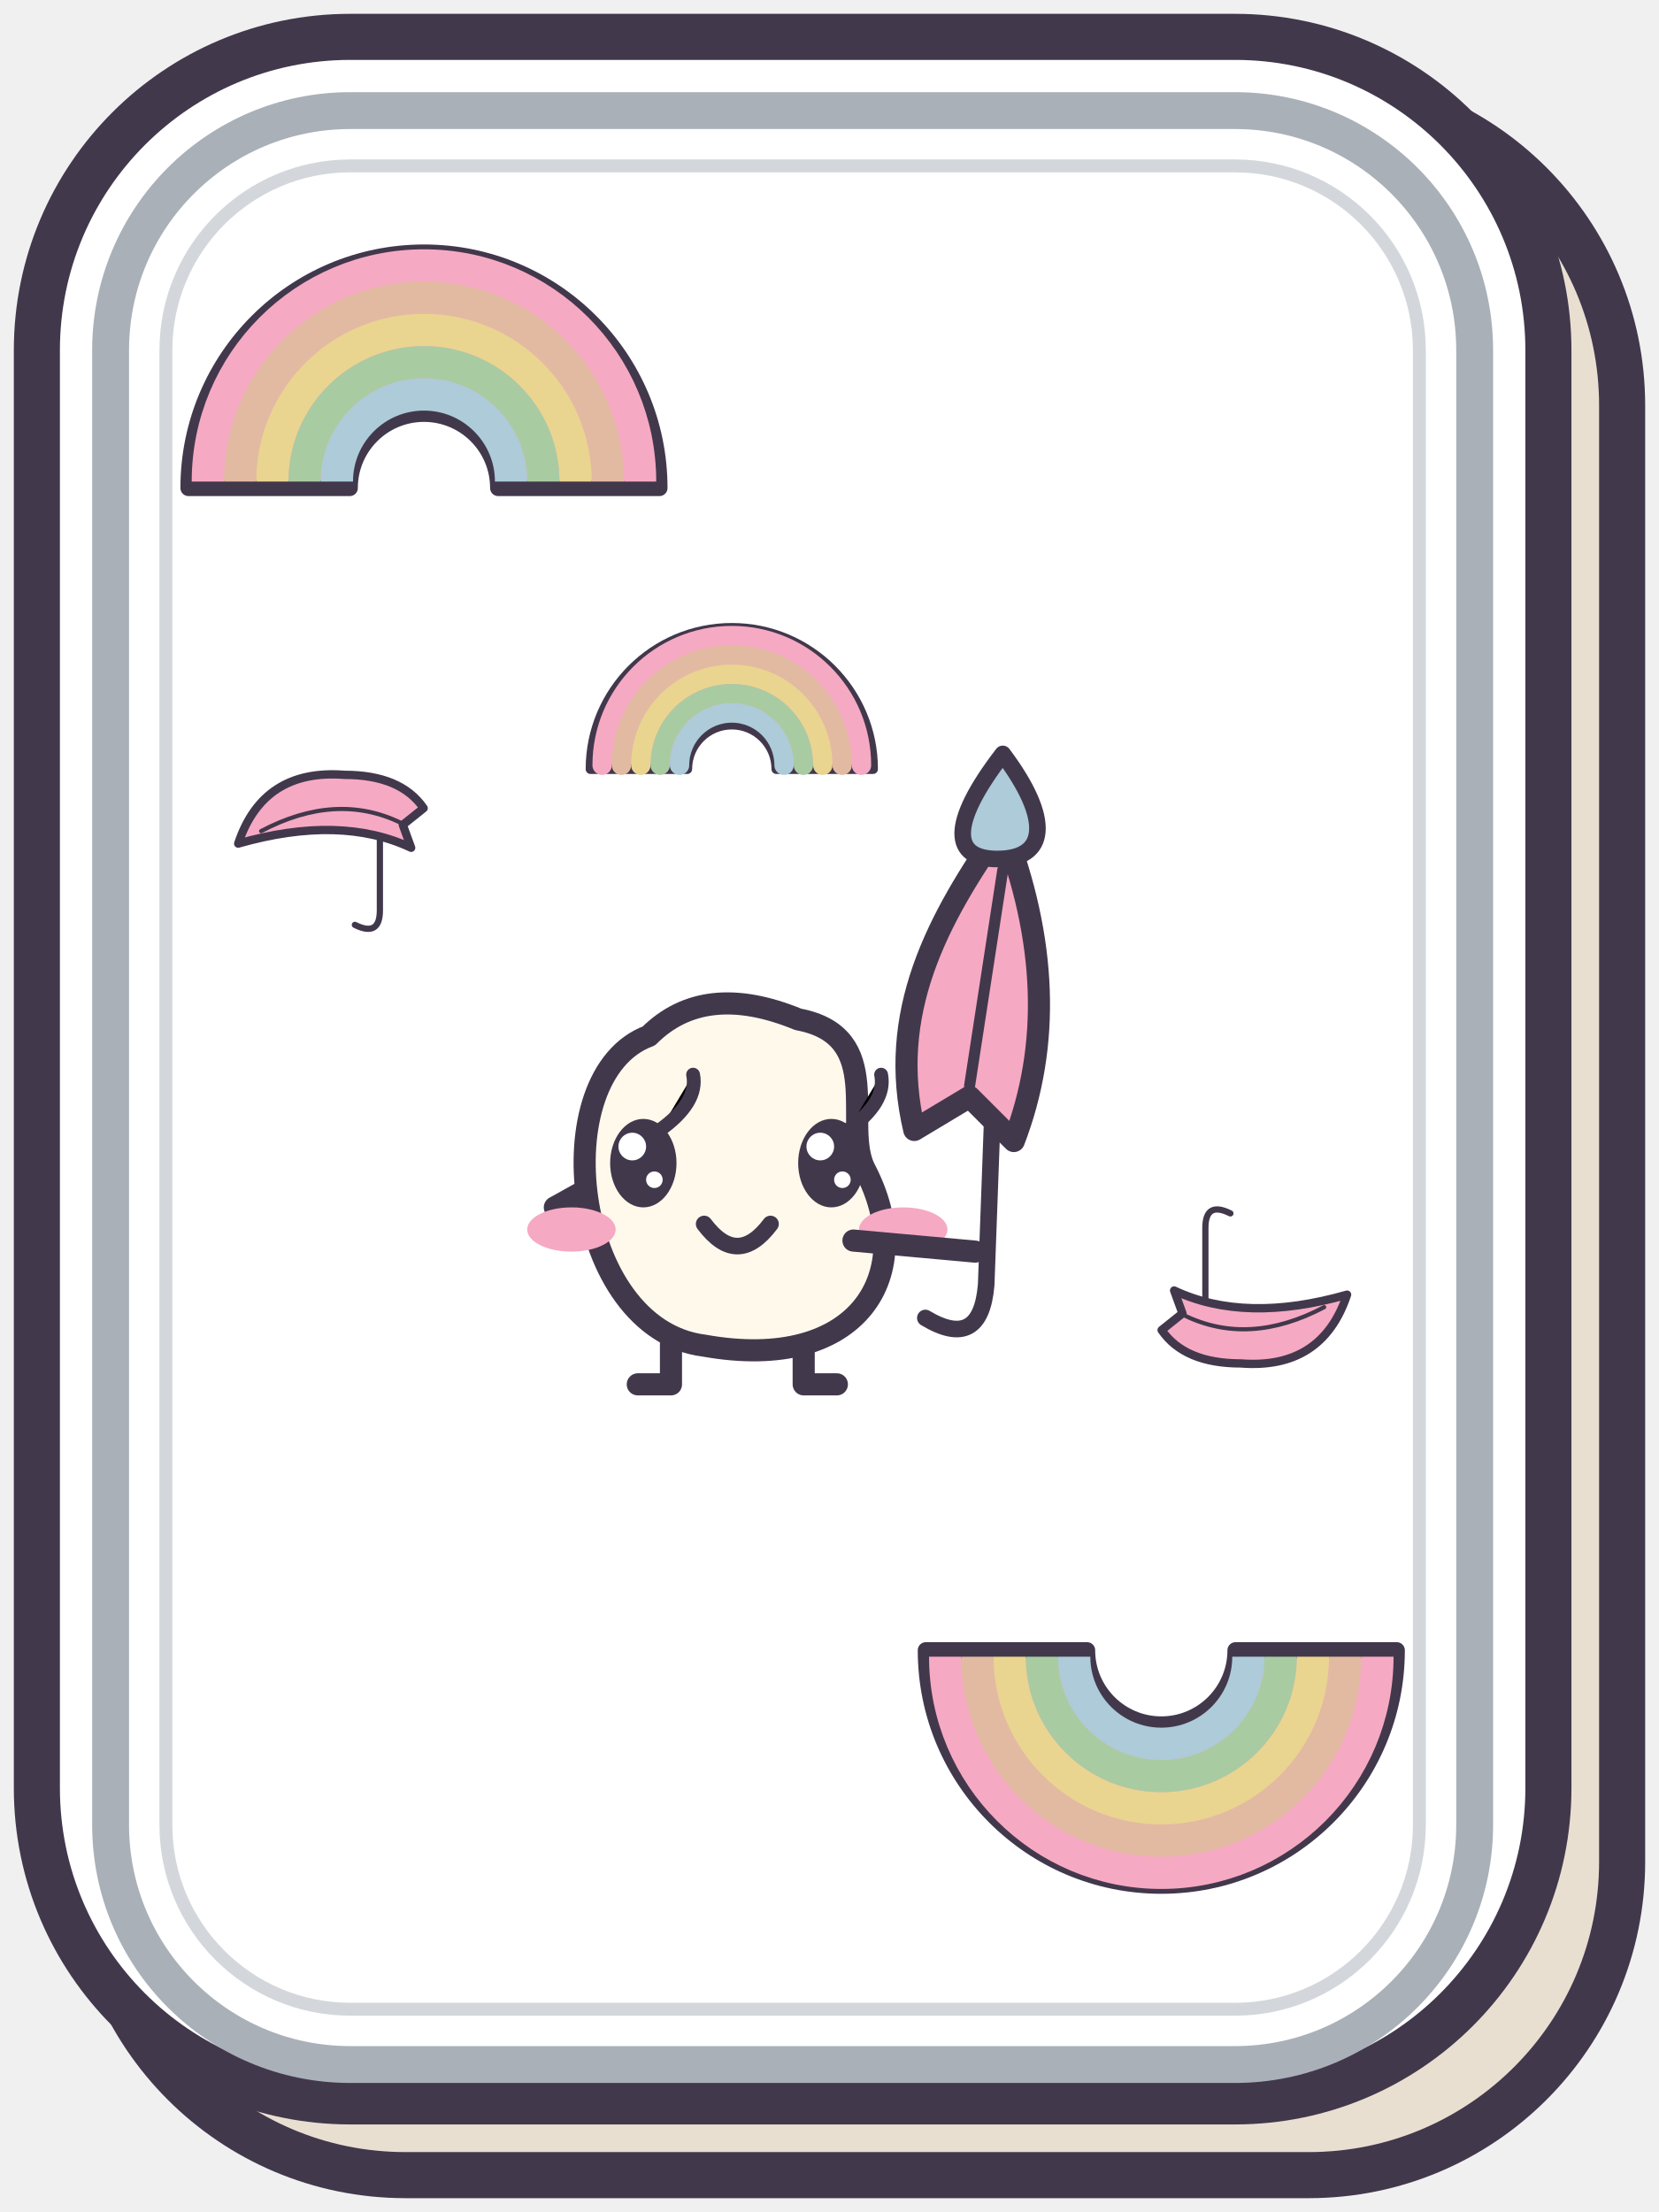
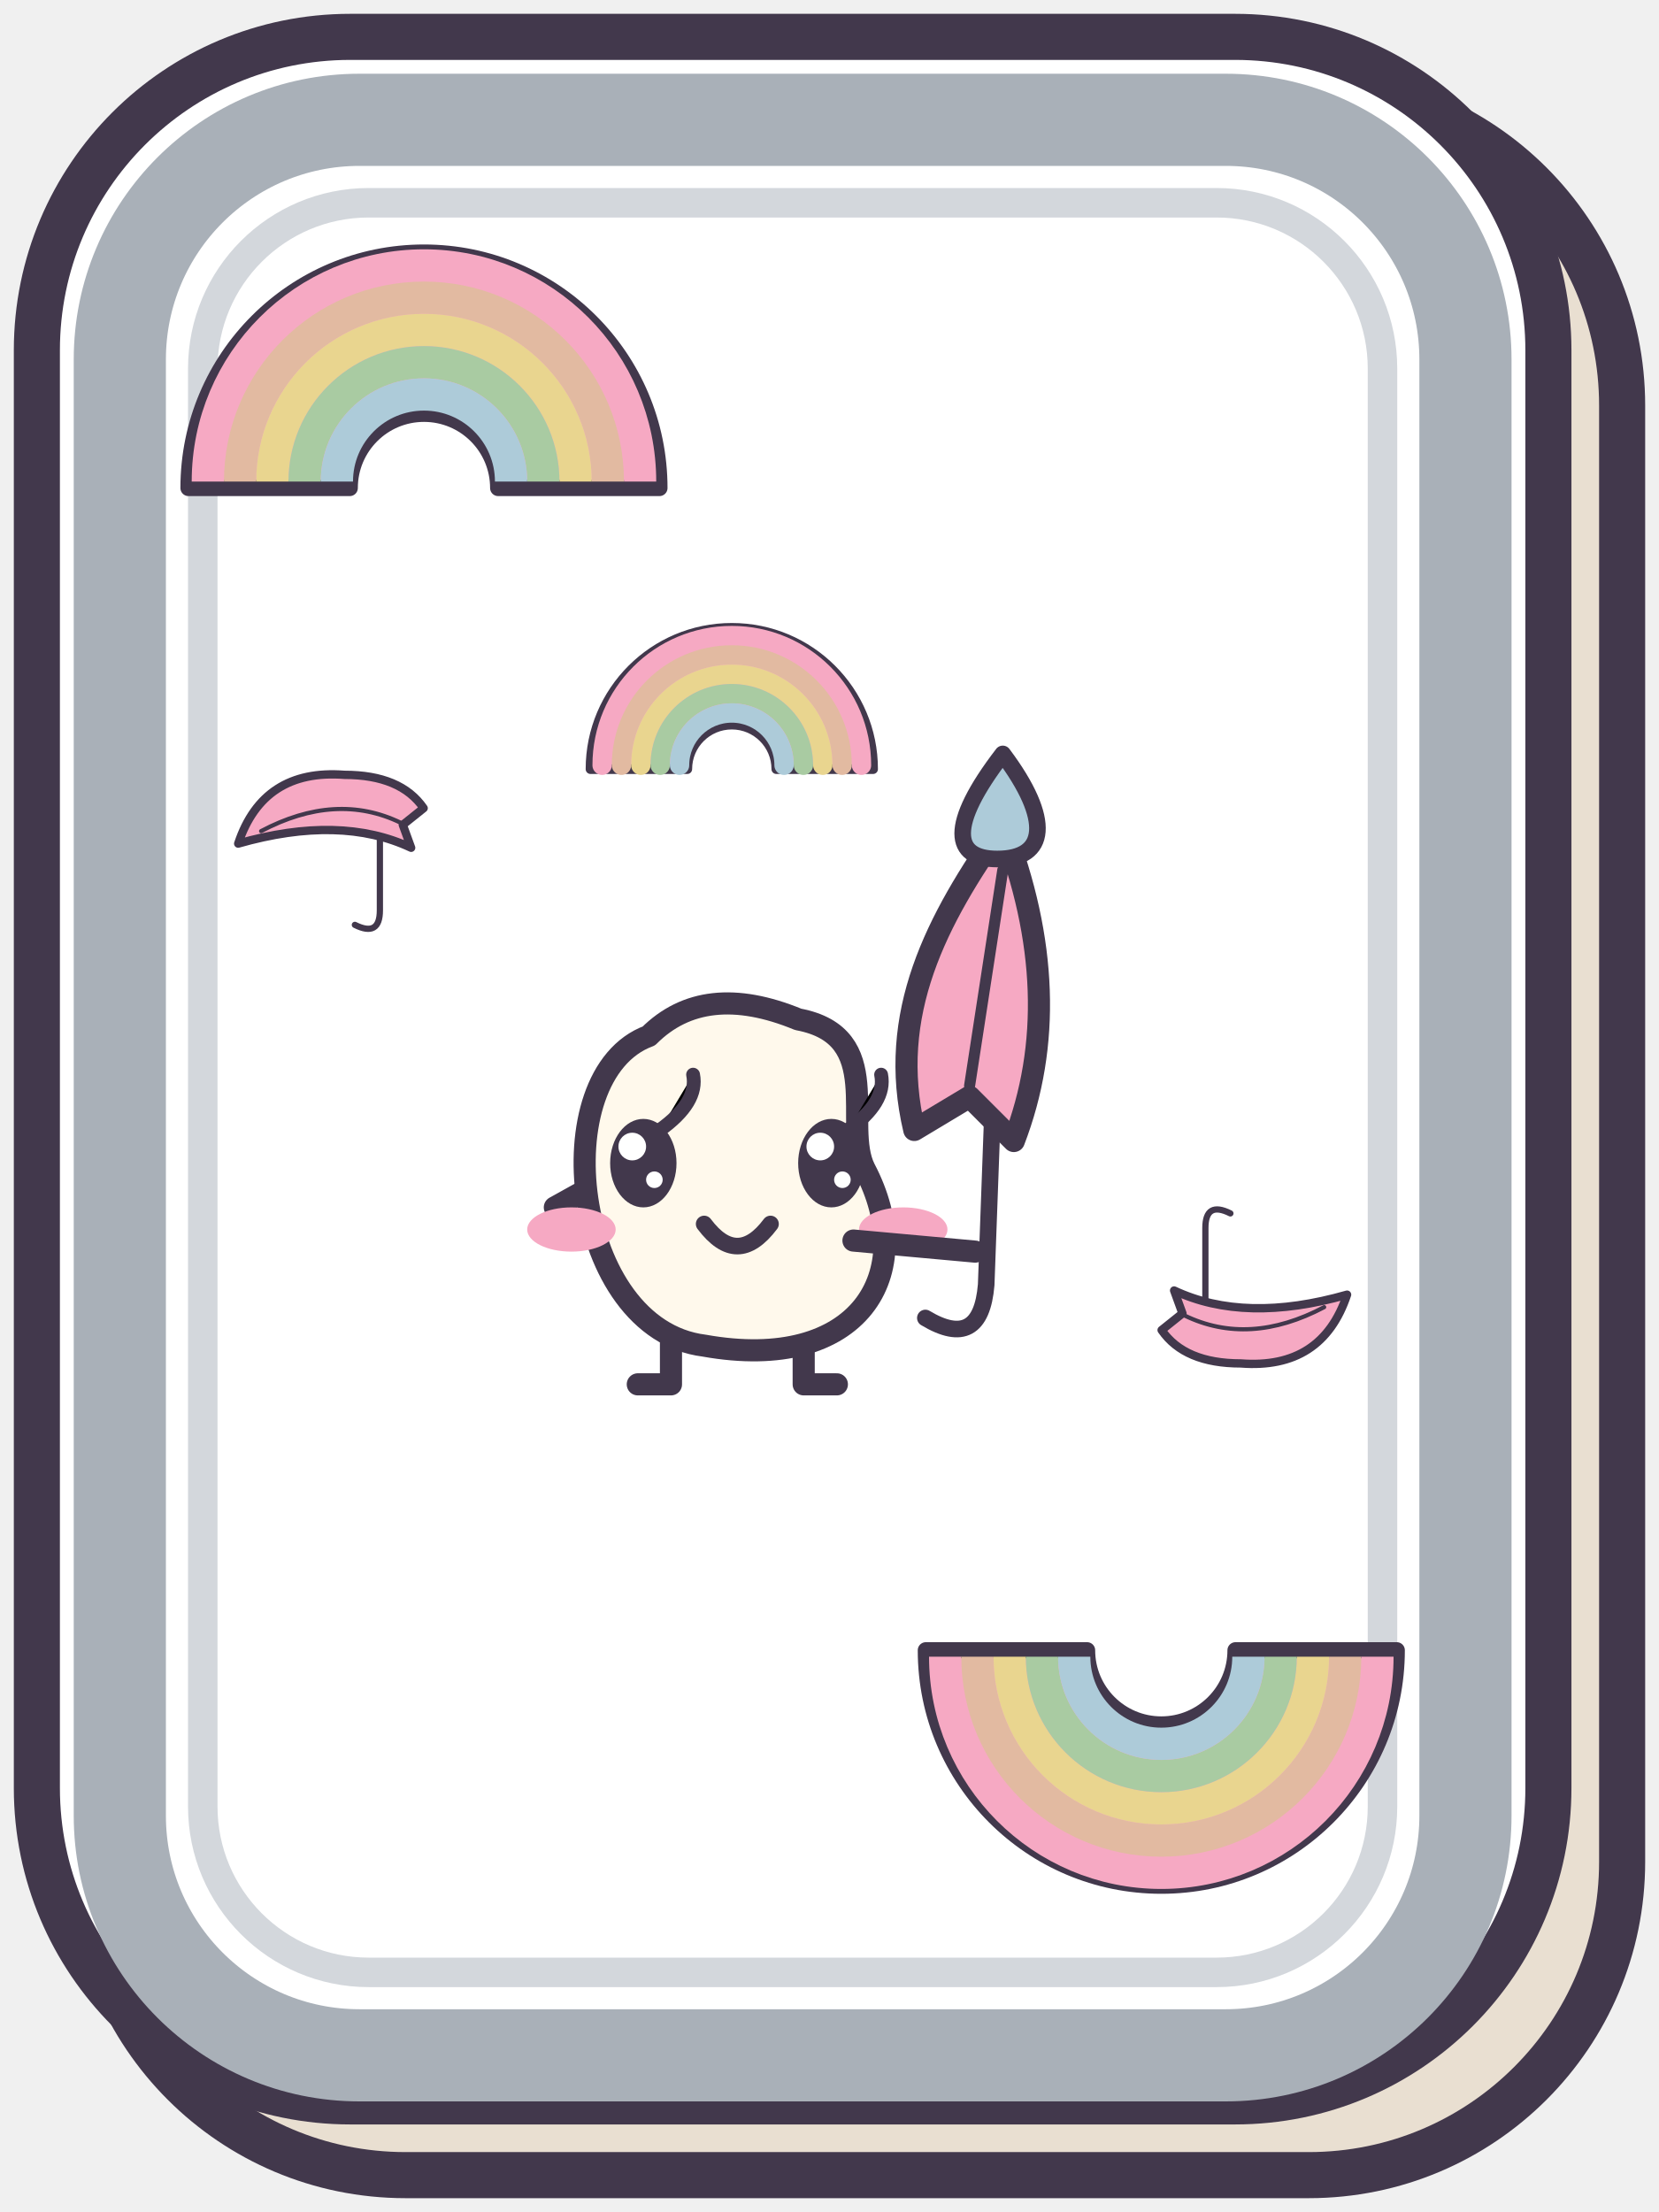
<svg xmlns="http://www.w3.org/2000/svg" viewBox="0 0 120 160">
  <defs>
    <clipPath id="mountain-snow-clip" clipPathUnits="userSpaceOnUse">
      <path d="M31 143 Q20 143 29 125 L79 52 Q98 22 119 51 L174 127 Q185 144 165 148 Q105 165 31 143Z" transform="translate(0.0 0.0)" />
    </clipPath>
    <clipPath id="candy-colour-clip">
      <path d="M49 145 C14 145 13 101 39 91 C29 63 58 42 81 53 C96 24 137 38 140 64 C171 58 190 91 174 111 C197 139 166 158 144 148 C124 167 95 159 84 150 C73 158 57 157 49 145Z" />
    </clipPath>
  </defs>
  <defs>
    <g id="sakura-ornament">
      <path d="M0 0 C-13 -7 -13 -20 -6 -23 L0 -18 L6 -23 C13 -20 13 -7 0 0Z" transform="rotate(0)" fill="#F6A9C3" stroke="#42384C" stroke-width="5" stroke-linecap="round" stroke-linejoin="round" />
      <path d="M0 0 C-13 -7 -13 -20 -6 -23 L0 -18 L6 -23 C13 -20 13 -7 0 0Z" transform="rotate(72)" fill="#F6A9C3" stroke="#42384C" stroke-width="5" stroke-linecap="round" stroke-linejoin="round" />
      <path d="M0 0 C-13 -7 -13 -20 -6 -23 L0 -18 L6 -23 C13 -20 13 -7 0 0Z" transform="rotate(144)" fill="#F6A9C3" stroke="#42384C" stroke-width="5" stroke-linecap="round" stroke-linejoin="round" />
      <path d="M0 0 C-13 -7 -13 -20 -6 -23 L0 -18 L6 -23 C13 -20 13 -7 0 0Z" transform="rotate(216)" fill="#F6A9C3" stroke="#42384C" stroke-width="5" stroke-linecap="round" stroke-linejoin="round" />
      <path d="M0 0 C-13 -7 -13 -20 -6 -23 L0 -18 L6 -23 C13 -20 13 -7 0 0Z" transform="rotate(288)" fill="#F6A9C3" stroke="#42384C" stroke-width="5" stroke-linecap="round" stroke-linejoin="round" />
      <circle r="4" fill="#FFF9EC" stroke="#42384C" stroke-width="3" />
    </g>
    <path id="mountain-outline" d="M31 143 Q20 143 29 125 L79 52 Q98 22 119 51 L174 127 Q185 144 165 148 Q105 165 31 143Z" />
    <g id="n1" fill="none" stroke-linecap="round" stroke-linejoin="round">
      <g transform="translate(1.3 1.8)" stroke="currentColor" stroke-width="7">
        <path d="M3 6 Q6 5 8 2 V20 M4 20 H12" transform="translate(0 0)" />
      </g>
      <g stroke="#FFFFFF" stroke-width="7">
        <path d="M3 6 Q6 5 8 2 V20 M4 20 H12" transform="translate(0 0)" />
      </g>
      <g stroke="#42384C" stroke-width="4.2">
        <path d="M3 6 Q6 5 8 2 V20 M4 20 H12" transform="translate(0 0)" />
      </g>
    </g>
    <g id="n2" fill="none" stroke-linecap="round" stroke-linejoin="round">
      <g transform="translate(1.3 1.8)" stroke="currentColor" stroke-width="7">
        <path d="M2 6 C3 0 13 1 13 7 C13 11 4 14 2 20 H14" transform="translate(0 0)" />
      </g>
      <g stroke="#FFFFFF" stroke-width="7">
        <path d="M2 6 C3 0 13 1 13 7 C13 11 4 14 2 20 H14" transform="translate(0 0)" />
      </g>
      <g stroke="#42384C" stroke-width="4.2">
        <path d="M2 6 C3 0 13 1 13 7 C13 11 4 14 2 20 H14" transform="translate(0 0)" />
      </g>
    </g>
    <g id="n3" fill="none" stroke-linecap="round" stroke-linejoin="round">
      <g transform="translate(1.3 1.8)" stroke="currentColor" stroke-width="7">
        <path d="M2 3 C15 -1 16 10 7 10 C17 10 15 23 2 19" transform="translate(0 0)" />
      </g>
      <g stroke="#FFFFFF" stroke-width="7">
        <path d="M2 3 C15 -1 16 10 7 10 C17 10 15 23 2 19" transform="translate(0 0)" />
      </g>
      <g stroke="#42384C" stroke-width="4.2">
        <path d="M2 3 C15 -1 16 10 7 10 C17 10 15 23 2 19" transform="translate(0 0)" />
      </g>
    </g>
    <g id="n4" fill="none" stroke-linecap="round" stroke-linejoin="round">
      <g transform="translate(1.3 1.8)" stroke="currentColor" stroke-width="7">
        <path d="M10 20 V2 L1 14 H15" transform="translate(0 0)" />
      </g>
      <g stroke="#FFFFFF" stroke-width="7">
        <path d="M10 20 V2 L1 14 H15" transform="translate(0 0)" />
      </g>
      <g stroke="#42384C" stroke-width="4.2">
        <path d="M10 20 V2 L1 14 H15" transform="translate(0 0)" />
      </g>
    </g>
    <g id="n5" fill="none" stroke-linecap="round" stroke-linejoin="round">
      <g transform="translate(1.3 1.8)" stroke="currentColor" stroke-width="7">
        <path d="M13 2 H3 L2 10 C15 6 18 23 2 19" transform="translate(0 0)" />
      </g>
      <g stroke="#FFFFFF" stroke-width="7">
        <path d="M13 2 H3 L2 10 C15 6 18 23 2 19" transform="translate(0 0)" />
      </g>
      <g stroke="#42384C" stroke-width="4.2">
        <path d="M13 2 H3 L2 10 C15 6 18 23 2 19" transform="translate(0 0)" />
      </g>
    </g>
    <g id="n6" fill="none" stroke-linecap="round" stroke-linejoin="round">
      <g transform="translate(1.3 1.8)" stroke="currentColor" stroke-width="7">
        <path d="M12 2 C2 3 -1 19 7 20 C16 21 16 8 7 10 L3 12" transform="translate(0 0)" />
      </g>
      <g stroke="#FFFFFF" stroke-width="7">
        <path d="M12 2 C2 3 -1 19 7 20 C16 21 16 8 7 10 L3 12" transform="translate(0 0)" />
      </g>
      <g stroke="#42384C" stroke-width="4.2">
        <path d="M12 2 C2 3 -1 19 7 20 C16 21 16 8 7 10 L3 12" transform="translate(0 0)" />
      </g>
    </g>
    <g id="n7" fill="none" stroke-linecap="round" stroke-linejoin="round">
      <g transform="translate(1.3 1.8)" stroke="currentColor" stroke-width="7">
        <path d="M1 2 H14 Q9 10 6 20" transform="translate(0 0)" />
      </g>
      <g stroke="#FFFFFF" stroke-width="7">
        <path d="M1 2 H14 Q9 10 6 20" transform="translate(0 0)" />
      </g>
      <g stroke="#42384C" stroke-width="4.2">
        <path d="M1 2 H14 Q9 10 6 20" transform="translate(0 0)" />
      </g>
    </g>
    <g id="n8" fill="none" stroke-linecap="round" stroke-linejoin="round">
      <g transform="translate(1.3 1.8)" stroke="currentColor" stroke-width="7">
        <path d="M7 10 C-2 9 0 1 7 2 C15 1 17 9 7 10 C-3 11 -1 21 7 20 C17 21 18 11 7 10Z" transform="translate(0 0)" />
      </g>
      <g stroke="#FFFFFF" stroke-width="7">
        <path d="M7 10 C-2 9 0 1 7 2 C15 1 17 9 7 10 C-3 11 -1 21 7 20 C17 21 18 11 7 10Z" transform="translate(0 0)" />
      </g>
      <g stroke="#42384C" stroke-width="4.2">
        <path d="M7 10 C-2 9 0 1 7 2 C15 1 17 9 7 10 C-3 11 -1 21 7 20 C17 21 18 11 7 10Z" transform="translate(0 0)" />
      </g>
    </g>
    <g id="n9" fill="none" stroke-linecap="round" stroke-linejoin="round">
      <g transform="translate(1.3 1.8)" stroke="currentColor" stroke-width="7">
        <path d="M12 10 C1 15 -2 1 7 2 C17 1 15 18 3 20" transform="translate(0 0)" />
      </g>
      <g stroke="#FFFFFF" stroke-width="7">
        <path d="M12 10 C1 15 -2 1 7 2 C17 1 15 18 3 20" transform="translate(0 0)" />
      </g>
      <g stroke="#42384C" stroke-width="4.2">
        <path d="M12 10 C1 15 -2 1 7 2 C17 1 15 18 3 20" transform="translate(0 0)" />
      </g>
    </g>
    <g id="n10" fill="none" stroke-linecap="round" stroke-linejoin="round">
      <g transform="translate(1.3 1.8)" stroke="currentColor" stroke-width="7">
        <path d="M3 6 Q6 5 8 2 V20 M4 20 H12" transform="translate(0 0)" />
        <path d="M7 2 C0 2 0 20 7 20 C14 20 14 2 7 2Z" transform="translate(18 0)" />
      </g>
      <g stroke="#FFFFFF" stroke-width="7">
        <path d="M3 6 Q6 5 8 2 V20 M4 20 H12" transform="translate(0 0)" />
        <path d="M7 2 C0 2 0 20 7 20 C14 20 14 2 7 2Z" transform="translate(18 0)" />
      </g>
      <g stroke="#42384C" stroke-width="4.2">
        <path d="M3 6 Q6 5 8 2 V20 M4 20 H12" transform="translate(0 0)" />
        <path d="M7 2 C0 2 0 20 7 20 C14 20 14 2 7 2Z" transform="translate(18 0)" />
      </g>
    </g>
    <g id="n11" fill="none" stroke-linecap="round" stroke-linejoin="round">
      <g transform="translate(1.3 1.8)" stroke="currentColor" stroke-width="7">
        <path d="M3 6 Q6 5 8 2 V20 M4 20 H12" transform="translate(0 0)" />
        <path d="M3 6 Q6 5 8 2 V20 M4 20 H12" transform="translate(18 0)" />
      </g>
      <g stroke="#FFFFFF" stroke-width="7">
        <path d="M3 6 Q6 5 8 2 V20 M4 20 H12" transform="translate(0 0)" />
        <path d="M3 6 Q6 5 8 2 V20 M4 20 H12" transform="translate(18 0)" />
      </g>
      <g stroke="#42384C" stroke-width="4.2">
        <path d="M3 6 Q6 5 8 2 V20 M4 20 H12" transform="translate(0 0)" />
        <path d="M3 6 Q6 5 8 2 V20 M4 20 H12" transform="translate(18 0)" />
      </g>
    </g>
    <g id="n12" fill="none" stroke-linecap="round" stroke-linejoin="round">
      <g transform="translate(1.3 1.8)" stroke="currentColor" stroke-width="7">
        <path d="M3 6 Q6 5 8 2 V20 M4 20 H12" transform="translate(0 0)" />
        <path d="M2 6 C3 0 13 1 13 7 C13 11 4 14 2 20 H14" transform="translate(18 0)" />
      </g>
      <g stroke="#FFFFFF" stroke-width="7">
        <path d="M3 6 Q6 5 8 2 V20 M4 20 H12" transform="translate(0 0)" />
        <path d="M2 6 C3 0 13 1 13 7 C13 11 4 14 2 20 H14" transform="translate(18 0)" />
      </g>
      <g stroke="#42384C" stroke-width="4.2">
        <path d="M3 6 Q6 5 8 2 V20 M4 20 H12" transform="translate(0 0)" />
        <path d="M2 6 C3 0 13 1 13 7 C13 11 4 14 2 20 H14" transform="translate(18 0)" />
      </g>
    </g>
    <g id="n13" fill="none" stroke-linecap="round" stroke-linejoin="round">
      <g transform="translate(1.3 1.8)" stroke="currentColor" stroke-width="7">
        <path d="M3 6 Q6 5 8 2 V20 M4 20 H12" transform="translate(0 0)" />
        <path d="M2 3 C15 -1 16 10 7 10 C17 10 15 23 2 19" transform="translate(18 0)" />
      </g>
      <g stroke="#FFFFFF" stroke-width="7">
        <path d="M3 6 Q6 5 8 2 V20 M4 20 H12" transform="translate(0 0)" />
        <path d="M2 3 C15 -1 16 10 7 10 C17 10 15 23 2 19" transform="translate(18 0)" />
      </g>
      <g stroke="#42384C" stroke-width="4.2">
        <path d="M3 6 Q6 5 8 2 V20 M4 20 H12" transform="translate(0 0)" />
        <path d="M2 3 C15 -1 16 10 7 10 C17 10 15 23 2 19" transform="translate(18 0)" />
      </g>
    </g>
    <g id="sakura-sparkle-face">
      <ellipse cx="83" cy="110" rx="6" ry="8" fill="#42384C" />
      <circle cx="81" cy="107" r="2.5" fill="#FFFFFF" />
      <circle cx="85" cy="113" r="1.5" fill="#FFFFFF" />
      <path d="M86 104 Q93 99 92 94" stroke="#42384C" stroke-width="2.5" stroke-linecap="round" />
      <ellipse cx="117" cy="110" rx="6" ry="8" fill="#42384C" />
      <circle cx="115" cy="107" r="2.5" fill="#FFFFFF" />
      <circle cx="119" cy="113" r="1.5" fill="#FFFFFF" />
      <path d="M120 104 Q127 99 126 94" stroke="#42384C" stroke-width="2.5" stroke-linecap="round" />
      <ellipse cx="70" cy="122" rx="8" ry="4" fill="#F6A9C3" />
      <ellipse cx="130" cy="122" rx="8" ry="4" fill="#F6A9C3" />
      <path d="M94 121 Q100 129 106 121" fill="none" stroke="#42384C" stroke-width="3" stroke-linecap="round" stroke-linejoin="round" />
    </g>
    <g id="sparkles">
      <path d="M36 60 V80 M26 70 H46 M162 117 V133 M154 125 H170 M149 45 V57 M143 51 H155" fill="#E9D58F" stroke="#42384C" stroke-width="3" stroke-linecap="round" stroke-linejoin="round" />
    </g>
    <g id="rain">
      <path d="M53 60 l-5 12" fill="#ADCBD9" stroke="#42384C" stroke-width="4" stroke-linecap="round" stroke-linejoin="round" />
      <path d="M91 71 l-5 12" fill="#ADCBD9" stroke="#42384C" stroke-width="4" stroke-linecap="round" stroke-linejoin="round" />
      <path d="M139 61 l-5 12" fill="#ADCBD9" stroke="#42384C" stroke-width="4" stroke-linecap="round" stroke-linejoin="round" />
      <path d="M163 81 l-5 12" fill="#ADCBD9" stroke="#42384C" stroke-width="4" stroke-linecap="round" stroke-linejoin="round" />
    </g>
    <g id="bean-body">
      <path d="M76 125 l-9 5 M88 152 v10 h-6 M112 152 v10 h6" fill="none" stroke="#42384C" stroke-width="4" stroke-linecap="round" stroke-linejoin="round" />
      <path d="M84 99 C65 106 70 152 94 155 C122 160 133 142 123 123 C119 115 127 99 111 96 Q94 89 84 99Z" fill="#FFF9EC" stroke="#42384C" stroke-width="4" stroke-linecap="round" stroke-linejoin="round" />
      <g transform="translate(0 12)">
        <ellipse cx="83" cy="110" rx="6" ry="8" fill="#42384C" />
        <circle cx="81" cy="107" r="2.5" fill="#FFFFFF" />
        <circle cx="85" cy="113" r="1.5" fill="#FFFFFF" />
        <path d="M86 104 Q93 99 92 94" stroke="#42384C" stroke-width="2.5" stroke-linecap="round" />
        <ellipse cx="117" cy="110" rx="6" ry="8" fill="#42384C" />
        <circle cx="115" cy="107" r="2.5" fill="#FFFFFF" />
        <circle cx="119" cy="113" r="1.5" fill="#FFFFFF" />
        <path d="M120 104 Q127 99 126 94" stroke="#42384C" stroke-width="2.5" stroke-linecap="round" />
        <ellipse cx="70" cy="122" rx="8" ry="4" fill="#F6A9C3" />
        <ellipse cx="130" cy="122" rx="8" ry="4" fill="#F6A9C3" />
        <path d="M94 121 Q100 129 106 121" fill="none" stroke="#42384C" stroke-width="3" stroke-linecap="round" stroke-linejoin="round" />
      </g>
    </g>
  </defs>
  <g transform="scale(1.333333)">
    <g id="special-3-12">
      <g transform="translate(0.0 0.0) translate(0.0 0.0) scale(1.0 1.0) translate(-0.0 -0.0)">
        <rect x="5" y="5" width="83" height="113" rx="17" fill="#E9DFD1" stroke="#42384C" stroke-width="2.5" />
        <rect x="2" y="2" width="82" height="112" rx="17" fill="#FFFFFF" stroke="#42384C" stroke-width="2.5" />
      </g>
-       <rect x="6" y="6" width="74" height="106" rx="13" fill="none" stroke="#A9B0B8" stroke-width="2" />
-       <rect x="9" y="9" width="68" height="100" rx="10" fill="none" stroke="#D3D7DC" stroke-width=".7" />
+       <rect x="6.5" y="6.5" width="73" height="105" rx="13" fill="none" stroke="#A9B0B8" stroke-width="5" />
+       <rect x="11" y="11" width="64" height="96" rx="9" fill="none" stroke="#D3D7DC" stroke-width="1.6" />
      <g transform="translate(10.0 26.0) translate(0.0 0.5) scale(0.3 0.3) translate(-0.0 -0.0)">
        <g stroke-linecap="round" stroke-linejoin="round">
          <g transform="translate(54.0 0.0) translate(10.0 0.0) scale(0.35 0.35) translate(-0.0 -0.0)">
            <path d="M27 145 A73 73 0 0 1 173 145 L123 145 A23 23 0 0 0 77 145Z" fill="#F6A9C3" stroke="#42384C" stroke-width="5" stroke-linecap="round" stroke-linejoin="round" />
            <path d="M33 143 A67 67 0 0 1 167 143" fill="none" stroke="#F6A9C3" stroke-width="10" />
            <path d="M43 143 A57 57 0 0 1 157 143" fill="none" stroke="#E2BAA1" stroke-width="10" />
            <path d="M53 143 A47 47 0 0 1 147 143" fill="none" stroke="#E9D58F" stroke-width="10" />
            <path d="M63 143 A37 37 0 0 1 137 143" fill="none" stroke="#A9CBA2" stroke-width="10" />
            <path d="M73 143 A27 27 0 0 1 127 143" fill="none" stroke="#ADCBD9" stroke-width="10" />
          </g>
          <g transform="translate(0.0 0.0)">
            <path d="M76 125 l-9 5 M88 152 v10 h-6 M112 152 v10 h6" fill="none" stroke="#42384C" stroke-width="4" stroke-linecap="round" stroke-linejoin="round" />
            <path d="M84 99 C65 106 70 152 94 155 C122 160 133 142 123 123 C119 115 127 99 111 96 Q94 89 84 99Z" fill="#FFF9EC" stroke="#42384C" stroke-width="4" stroke-linecap="round" stroke-linejoin="round" />
            <g transform="translate(0 12)">
              <ellipse cx="83" cy="110" rx="6" ry="8" fill="#42384C" />
              <circle cx="81" cy="107" r="2.5" fill="#FFFFFF" />
              <circle cx="85" cy="113" r="1.5" fill="#FFFFFF" />
              <path d="M86 104 Q93 99 92 94" stroke="#42384C" stroke-width="2.5" stroke-linecap="round" />
              <ellipse cx="117" cy="110" rx="6" ry="8" fill="#42384C" />
              <circle cx="115" cy="107" r="2.5" fill="#FFFFFF" />
              <circle cx="119" cy="113" r="1.5" fill="#FFFFFF" />
              <path d="M120 104 Q127 99 126 94" stroke="#42384C" stroke-width="2.5" stroke-linecap="round" />
              <ellipse cx="70" cy="122" rx="8" ry="4" fill="#F6A9C3" />
              <ellipse cx="130" cy="122" rx="8" ry="4" fill="#F6A9C3" />
              <path d="M94 121 Q100 129 106 121" fill="none" stroke="#42384C" stroke-width="3" stroke-linecap="round" stroke-linejoin="round" />
            </g>
          </g>
          <path d="M148 62 L145 144 Q144 156 134 150" fill="none" stroke="#42384C" stroke-width="3" />
          <path d="M148 61 C136 78 127 95 132 116 L142 110 L150 118 Q160 92 148 61Z" fill="#F6A9C3" stroke="#42384C" stroke-width="4" />
          <path d="M148 69 L142 108" fill="none" stroke="#42384C" stroke-width="2" />
          <path d="M148 48 C138 61 139 67 147 67 C156 67 157 60 148 48Z" fill="#ADCBD9" stroke="#42384C" stroke-width="3" />
          <path d="M121 136 L143 138" fill="none" stroke="#42384C" stroke-width="4" />
        </g>
      </g>
      <g transform="translate(9.0 8.0) translate(0.0 4.125) scale(0.175 0.175) translate(-20.0 -63.0)">
        <g transform="translate(0.0 0.0) translate(0.0 0.0) scale(1.0 1.0) translate(-0.0 -0.0)">
          <path d="M27 145 A73 73 0 0 1 173 145 L123 145 A23 23 0 0 0 77 145Z" fill="#F6A9C3" stroke="#42384C" stroke-width="5" stroke-linecap="round" stroke-linejoin="round" />
          <path d="M33 143 A67 67 0 0 1 167 143" fill="none" stroke="#F6A9C3" stroke-width="10" />
          <path d="M43 143 A57 57 0 0 1 157 143" fill="none" stroke="#E2BAA1" stroke-width="10" />
          <path d="M53 143 A47 47 0 0 1 147 143" fill="none" stroke="#E9D58F" stroke-width="10" />
          <path d="M63 143 A37 37 0 0 1 137 143" fill="none" stroke="#A9CBA2" stroke-width="10" />
          <path d="M73 143 A27 27 0 0 1 127 143" fill="none" stroke="#ADCBD9" stroke-width="10" />
        </g>
      </g>
      <g transform="translate(11.0 40.0) translate(0.0 1.130435) scale(0.1130435 0.1130435) translate(-45.0 -35.0)">
        <path d="M130 70 L130 108 Q130 121 118 115" fill="none" stroke="#42384C" stroke-width="3" stroke-linecap="round" stroke-linejoin="round" />
        <path d="M62 76 Q74 40 113 43 Q140 43 151 59 L141 67 L145 78 Q111 62 62 76Z" fill="#F6A9C3" stroke="#42384C" stroke-width="4" stroke-linecap="round" stroke-linejoin="round" />
        <path d="M73 70 Q109 51 140 66" fill="none" stroke="#42384C" stroke-width="2" stroke-linecap="round" stroke-linejoin="round" />
      </g>
      <g transform="rotate(180 43 58)">
        <g transform="translate(9.0 8.0) translate(0.0 4.125) scale(0.175 0.175) translate(-20.0 -63.0)">
          <g transform="translate(0.0 0.0) translate(0.0 0.0) scale(1.0 1.0) translate(-0.0 -0.0)">
            <path d="M27 145 A73 73 0 0 1 173 145 L123 145 A23 23 0 0 0 77 145Z" fill="#F6A9C3" stroke="#42384C" stroke-width="5" stroke-linecap="round" stroke-linejoin="round" />
            <path d="M33 143 A67 67 0 0 1 167 143" fill="none" stroke="#F6A9C3" stroke-width="10" />
            <path d="M43 143 A57 57 0 0 1 157 143" fill="none" stroke="#E2BAA1" stroke-width="10" />
            <path d="M53 143 A47 47 0 0 1 147 143" fill="none" stroke="#E9D58F" stroke-width="10" />
            <path d="M63 143 A37 37 0 0 1 137 143" fill="none" stroke="#A9CBA2" stroke-width="10" />
            <path d="M73 143 A27 27 0 0 1 127 143" fill="none" stroke="#ADCBD9" stroke-width="10" />
          </g>
        </g>
        <g transform="translate(11.0 40.0) translate(0.0 1.130435) scale(0.1130435 0.1130435) translate(-45.0 -35.0)">
          <path d="M130 70 L130 108 Q130 121 118 115" fill="none" stroke="#42384C" stroke-width="3" stroke-linecap="round" stroke-linejoin="round" />
          <path d="M62 76 Q74 40 113 43 Q140 43 151 59 L141 67 L145 78 Q111 62 62 76Z" fill="#F6A9C3" stroke="#42384C" stroke-width="4" stroke-linecap="round" stroke-linejoin="round" />
          <path d="M73 70 Q109 51 140 66" fill="none" stroke="#42384C" stroke-width="2" stroke-linecap="round" stroke-linejoin="round" />
        </g>
      </g>
    </g>
  </g>
</svg>
